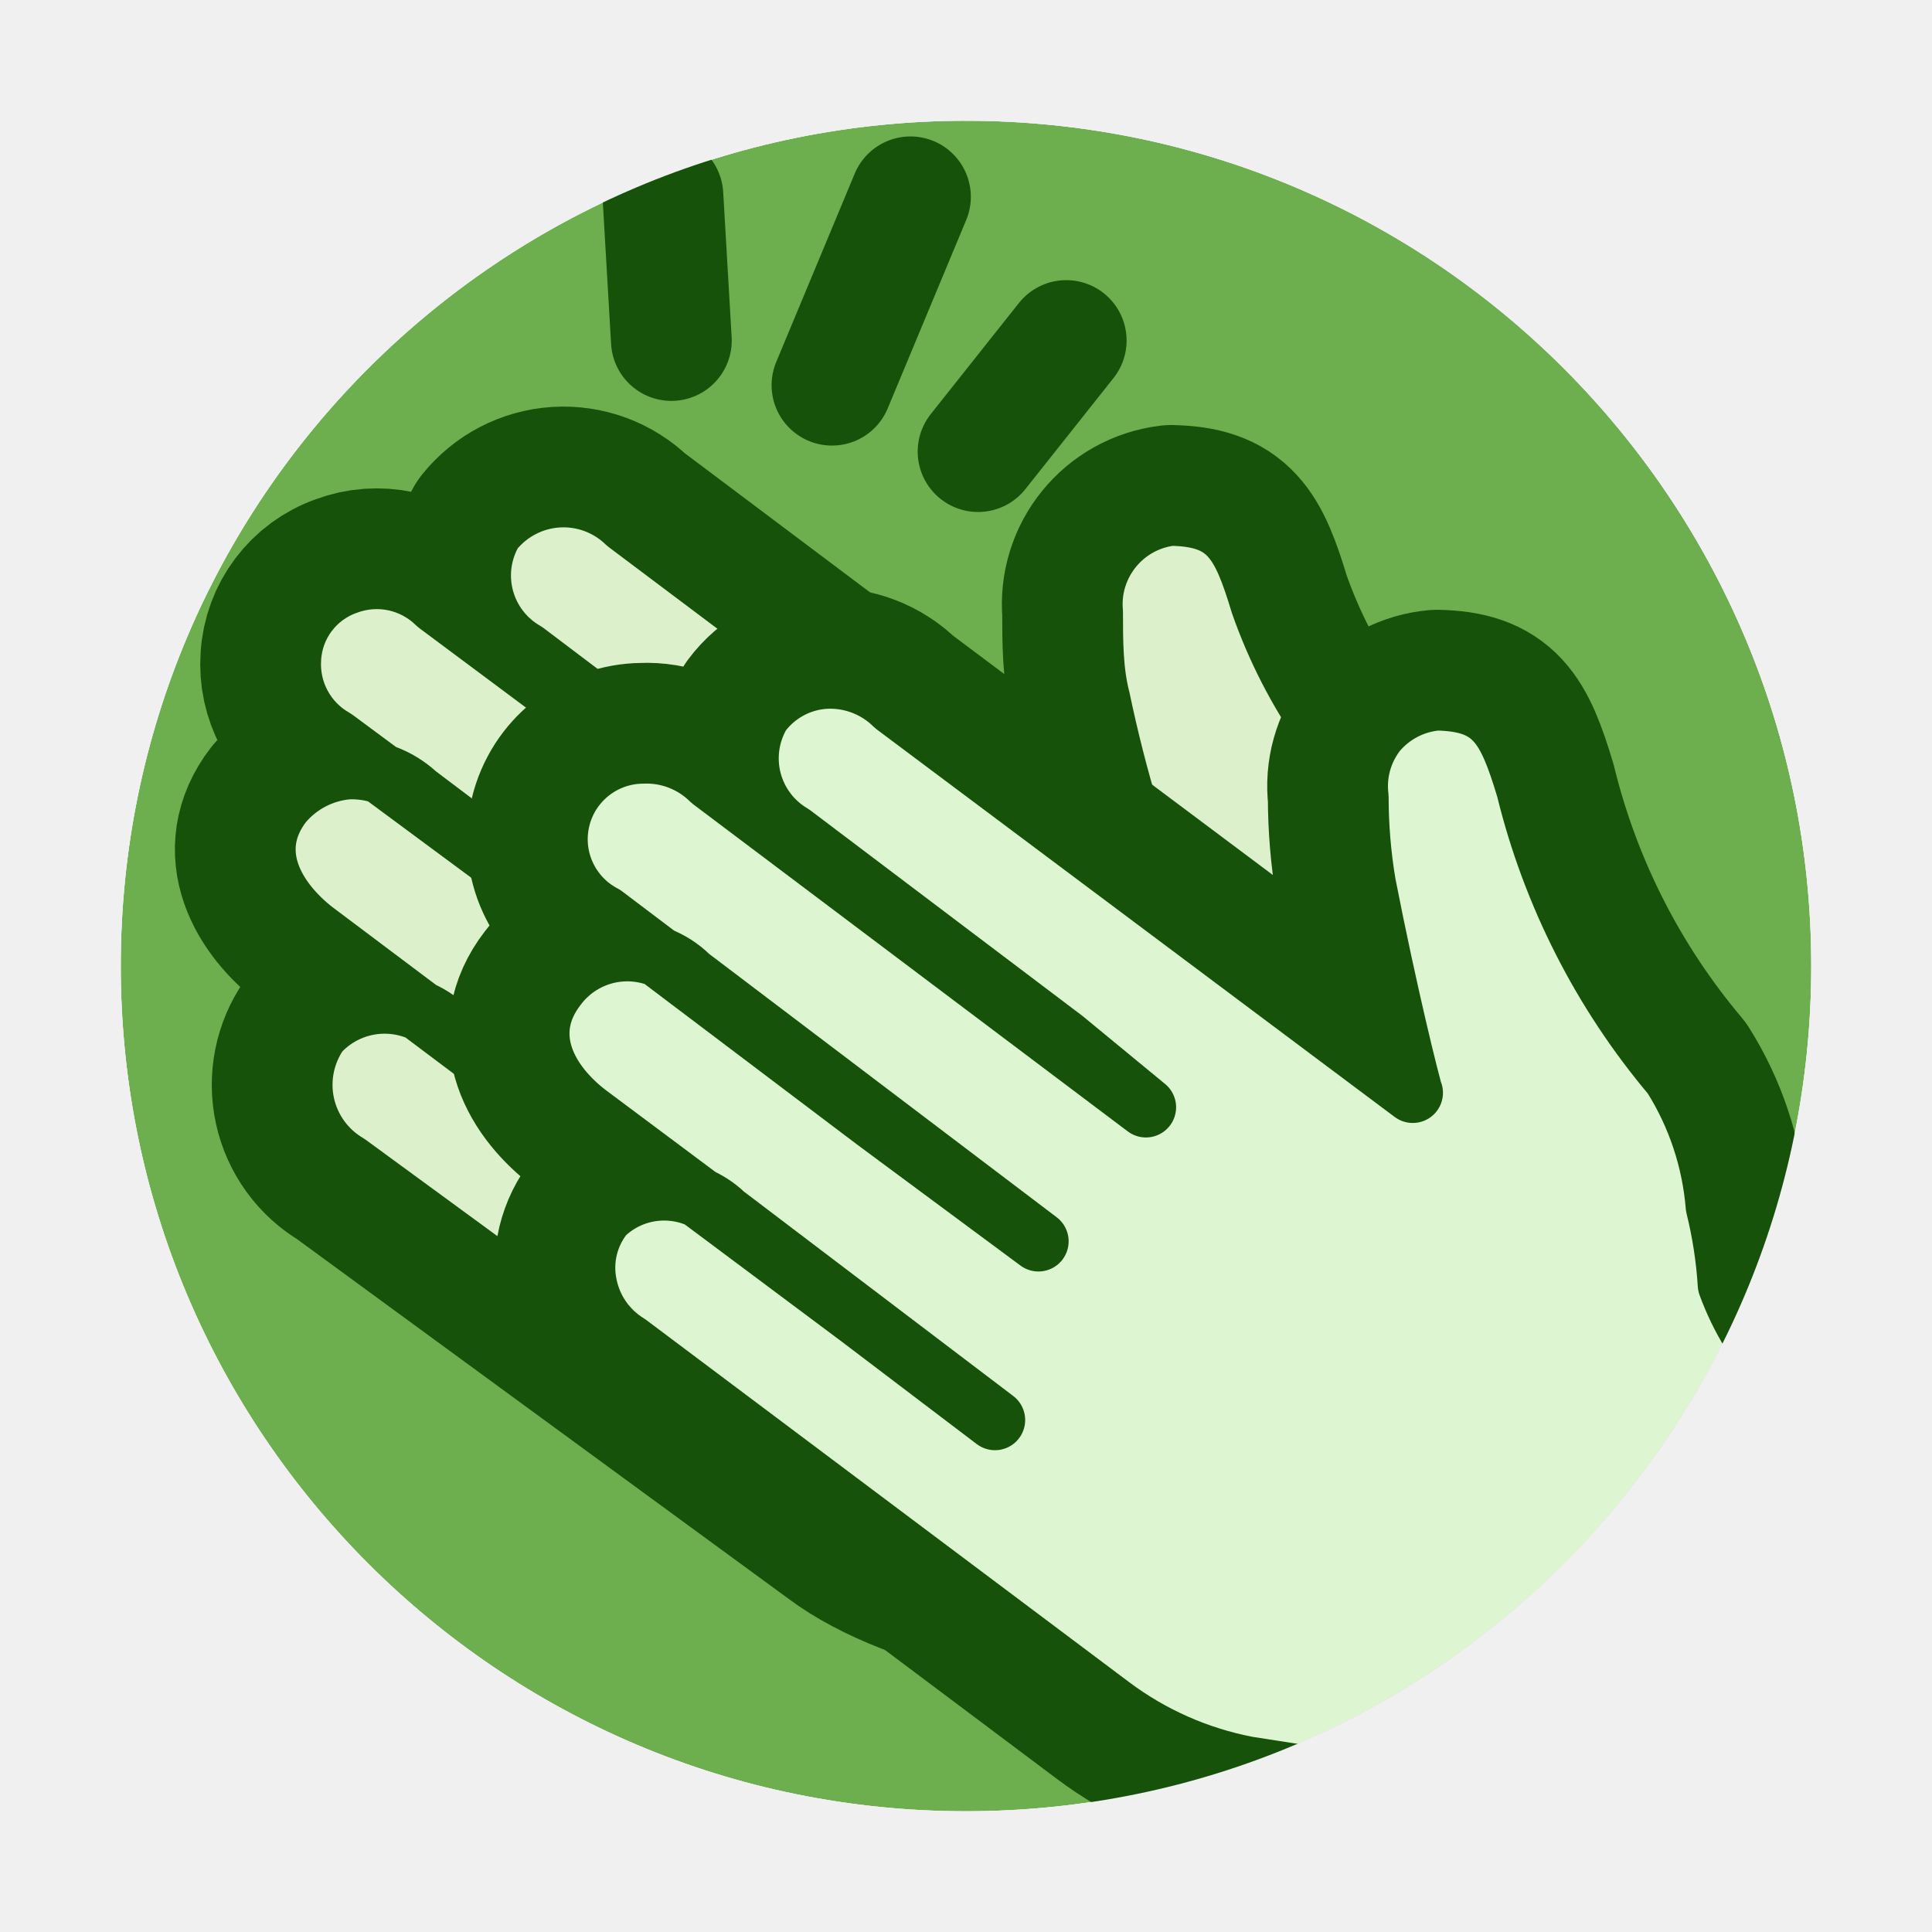
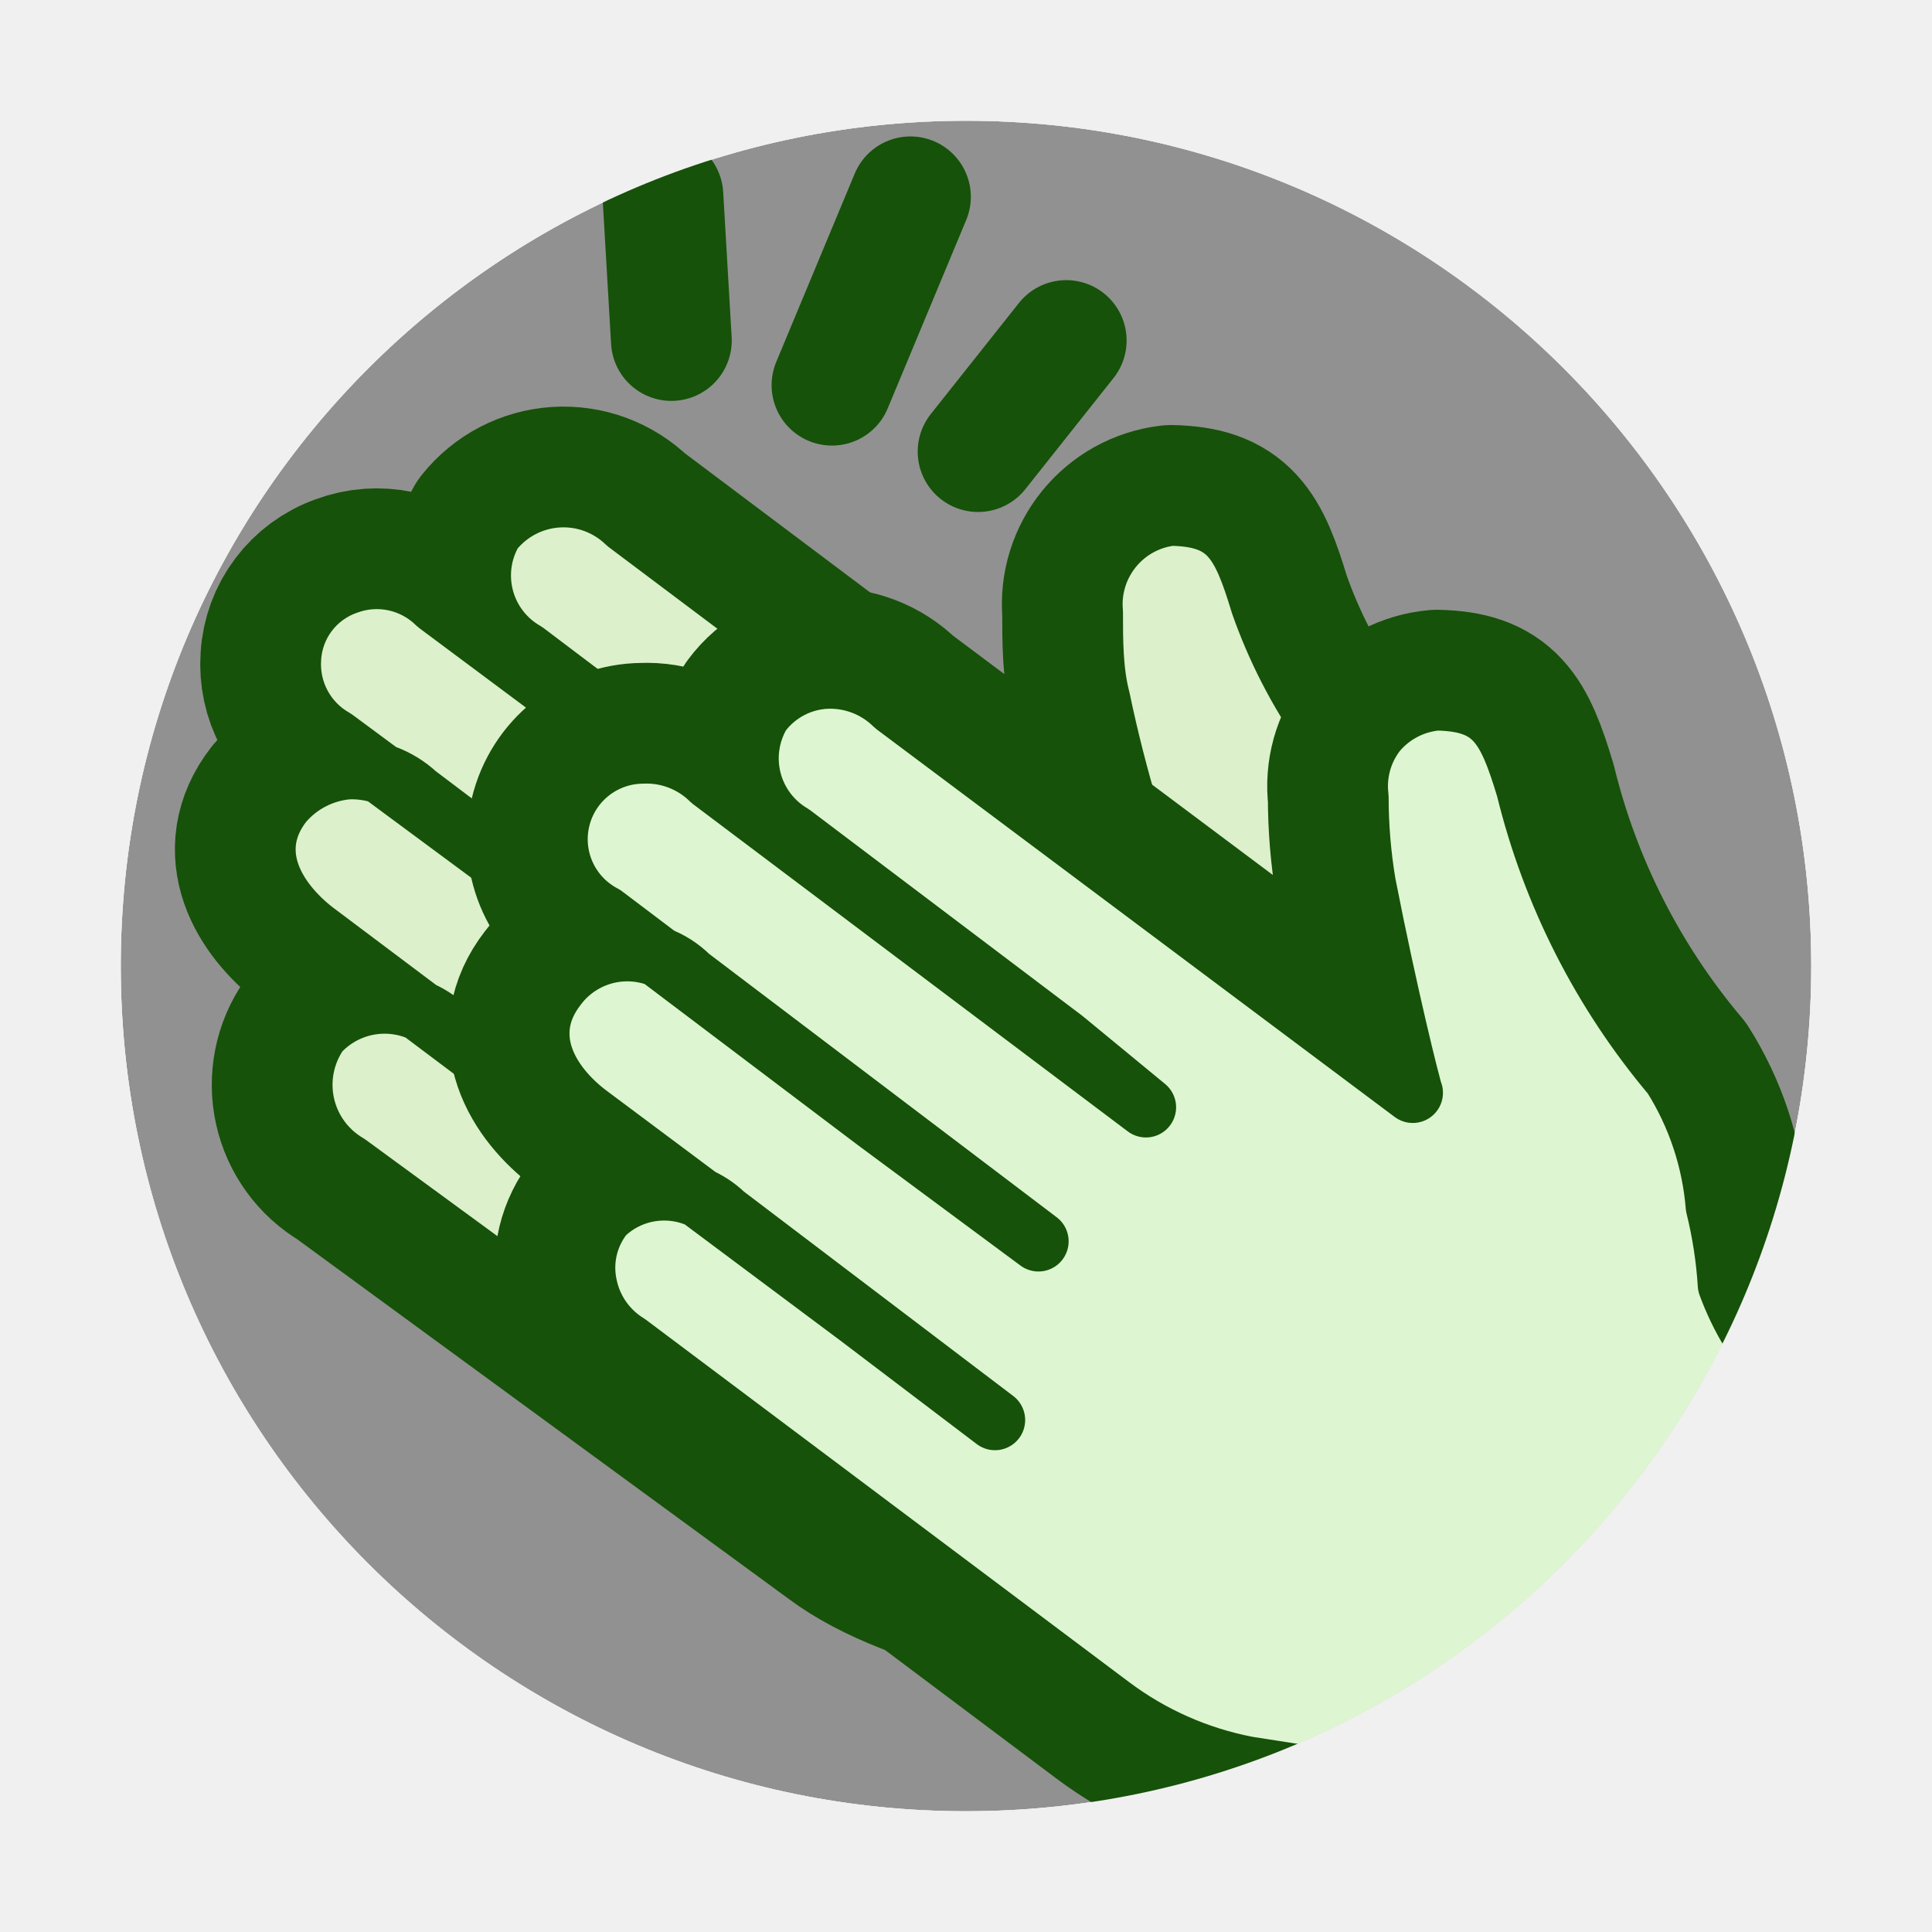
<svg xmlns="http://www.w3.org/2000/svg" width="16" height="16" viewBox="0 0 16 16" id="praise-consumption-small" data-supported-dps="16x16">
  <defs>
-     <mask id="reactions-praise-consumption-small-a" x="0" y="0" width="16" height="16" maskUnits="userSpaceOnUse">
+     <mask id="mask-obj" x="0" y="0" width="16" height="16" maskUnits="userSpaceOnUse">
      <path d="M8 1a7 7 0 017 7 7 7 0 01-7 7 7 7 0 01-7-7 7 7 0 017-7z" fill="#fff" fill-rule="evenodd" />
    </mask>
  </defs>
  <g>
    <path d="M8 0a8 8 0 018 8 8 8 0 01-8 8 8 8 0 01-8-8 8 8 0 018-8z" fill="none" />
    <g>
      <path d="M8 1a7 7 0 017 7 7 7 0 01-7 7 7 7 0 01-7-7 7 7 0 017-7z" fill="#d8d8d8" />
    </g>
-     <g mask="url(#reactions-praise-consumption-small-a)">
-       <circle cx="8" cy="8" r="7" fill="#6dae4f" />
+     <g mask="url(#mask-obj)">
+       <circle cx="8" cy="8" r="7" fill="#919191" />
      <path d="M8 1a7 7 0 11-7 7 7 7 0 017-7zm0-1a8 8 0 105.66 2.34A8 8 0 008 0z" fill="#fff" />
      <path d="M12.13 9.22a9.19 9.19 0 00-.36-2.32A4.29 4.29 0 0110.44 5c-.16-.53-.27-.72-.74-.73a.74.74 0 00-.65.8c0 .24 0 .49.06.72a11.5 11.5 0 00.58 1.92l-4.5-3.38a.75.75 0 00-1.11.07.73.73 0 00.27 1L6.6 7.1l.59.56L3.62 5a.71.71 0 00-.75-.16.69.69 0 00-.46.61.71.71 0 00.36.67L5 7.77l1.35 1-2.9-2.19a.79.79 0 00-.57-.21.8.8 0 00-.54.28c-.31.4-.06.81.26 1.06L4.85 9.4l1.15.85-2.27-1.7a.74.74 0 00-1.09 0 .76.76 0 00.24 1.09l4.1 3c.6.45 2.07.84 2.72.27" fill="none" stroke="#165209" stroke-linecap="round" stroke-linejoin="round" stroke-width="1.5" />
      <path d="M12.61 9.9l-.42-.37a6.69 6.69 0 00-.51-2.14A5.73 5.73 0 0110.47 5c-.16-.53-.27-.72-.74-.73a.74.74 0 00-.65.8c0 .24 0 .49.06.72a8.88 8.88 0 00.55 1.84l-.19-.1-4.31-3.31a.75.75 0 00-1.11.07.73.73 0 00-.1.59.71.71 0 00.37.47L6.55 7l.64.51-3.57-2.67a.74.74 0 00-.57-.21.77.77 0 00-.54.27.77.77 0 00-.1.59.74.74 0 00.36.51L5 7.66l1.35 1-2.9-2.18a.75.75 0 00-.57-.22.76.76 0 00-.54.28.73.73 0 00.26 1.06l2.25 1.69 1.15.85-2.27-1.69a.73.73 0 00-.54-.25.77.77 0 00-.55.25.74.74 0 00.24 1.08L7 12.64a2.68 2.68 0 002.08.51 1.15 1.15 0 001.41 0c.6-.46.41-.51.85-1.13a10.92 10.92 0 001.27-2.12z" fill="#dcf0cb" fill-rule="evenodd" />
      <path d="M12.13 9.22a9.19 9.19 0 00-.36-2.32A4.29 4.29 0 0110.44 5c-.16-.53-.27-.72-.74-.73a.74.74 0 00-.65.8c0 .24 0 .49.06.72a11.5 11.5 0 00.58 1.92l-4.5-3.38a.75.75 0 00-1.11.07.73.73 0 00.27 1L6.6 7.1l.59.56L3.62 5a.71.71 0 00-.75-.16.69.69 0 00-.46.61.71.71 0 00.36.67L5 7.77l1.35 1-2.9-2.19a.79.79 0 00-.57-.21.8.8 0 00-.54.28c-.31.4-.06.81.26 1.06L4.85 9.4l1.15.85-2.27-1.7a.74.74 0 00-1.09 0 .76.76 0 00.24 1.09l4.1 3a4.48 4.48 0 002.72.62" fill="none" stroke="#165209" stroke-linecap="round" stroke-linejoin="round" stroke-width=".5" />
      <path d="M14.77 11.39a2.23 2.23 0 01-.46-.75 3.65 3.65 0 00-.1-.65 2.39 2.39 0 00-.36-1.08 5.85 5.85 0 01-1.21-2.38c-.16-.53-.27-.72-.74-.73a.74.74 0 00-.5.26.73.73 0 00-.15.54 4.37 4.37 0 00.06.72c.18.92.37 1.68.39 1.73L7.41 5.84a.76.76 0 00-.57-.22.72.72 0 00-.54.29.73.73 0 00.26 1l2.25 1.7.68.56-3.6-2.71a.76.76 0 00-.57-.22A.71.71 0 005 7.58l2.25 1.7 1.35 1-2.89-2.19a.73.73 0 00-1.1.08c-.31.4-.07.81.26 1.06l2.25 1.68 1.12.85L6 10.06a.72.72 0 00-1 0 .7.7 0 00-.14.58.74.74 0 00.34.49l4 3a2.74 2.74 0 001.13.5l.58.09a2.48 2.48 0 01.87.29.83.83 0 00.6 0 3.87 3.87 0 001.77-1.29 3.8 3.8 0 00.7-2 1 1 0 000-.42z" fill="none" stroke="#165209" stroke-linecap="round" stroke-linejoin="round" stroke-width="1.5" />
      <path d="M14.81 11.34l-.45-.34a6.57 6.57 0 00-.51-2.14 5.85 5.85 0 01-1.21-2.38c-.16-.53-.27-.72-.74-.73a.74.74 0 00-.5.26.73.73 0 00-.15.54 4.37 4.37 0 00.06.72c.18.93.37 1.69.39 1.73L7.41 5.79a.75.75 0 00-1.11.07c-.31.41-.06.81.26 1.06l2.25 1.69.68.56-3.6-2.76a.75.75 0 00-1.11.07c-.31.4-.06.81.26 1.06l2.25 1.69 1.35 1L5.71 8a.72.72 0 00-.57-.21.7.7 0 00-.53.28.72.72 0 00-.12.59.74.74 0 00.38.47l2.25 1.69 1.12.85L6 10a.7.7 0 00-1 0 .71.71 0 00-.16.6.72.72 0 00.36.51l4 3a4.23 4.23 0 002 .59 6.68 6.68 0 00.8.41 3.23 3.23 0 002-1.26 4.93 4.93 0 00.86-2.57z" fill="#ddf6d1" fill-rule="evenodd" />
      <path d="M5.14 10.32c.57.43 4.43 3.43 4.89 3.59a2.18 2.18 0 001.47 0 1.6 1.6 0 00.5-.31" fill="none" />
      <path d="M14.77 11.39a2.23 2.23 0 01-.46-.75 3.65 3.65 0 00-.1-.65 2.39 2.39 0 00-.36-1.08 5.85 5.85 0 01-1.21-2.38c-.16-.53-.27-.72-.74-.73a.74.74 0 00-.5.26.73.73 0 00-.15.54 4.37 4.37 0 00.06.72c.18.92.37 1.68.39 1.73L7.41 5.84a.76.76 0 00-.57-.22.72.72 0 00-.54.29.73.73 0 00.26 1l2.25 1.7.68.56-3.6-2.71a.76.76 0 00-.57-.22A.71.71 0 005 7.58l2.25 1.7 1.35 1-2.89-2.19a.73.73 0 00-1.1.08c-.31.4-.07.81.26 1.06l2.25 1.68 1.12.85L6 10.06a.72.72 0 00-1 0 .7.7 0 00-.14.58.74.74 0 00.34.49l4 3a2.74 2.74 0 001.13.5l.58.09a2.48 2.48 0 01.87.29.83.83 0 00.6 0 3.87 3.87 0 001.77-1.29 3.8 3.8 0 00.7-2 1 1 0 000-.42z" fill="none" stroke="#165209" stroke-linecap="round" stroke-linejoin="round" stroke-width=".5" />
      <path d="M8.83 2.82l-.73.92" fill="none" stroke="#165209" stroke-linecap="round" stroke-linejoin="round" />
      <path d="M5.49 1.62l.07 1.2" fill="none" stroke="#165209" stroke-linecap="round" stroke-linejoin="round" />
      <path d="M7.54 1.63l-.65 1.56" fill="none" stroke="#165209" stroke-linecap="round" stroke-linejoin="round" />
    </g>
  </g>
</svg>
